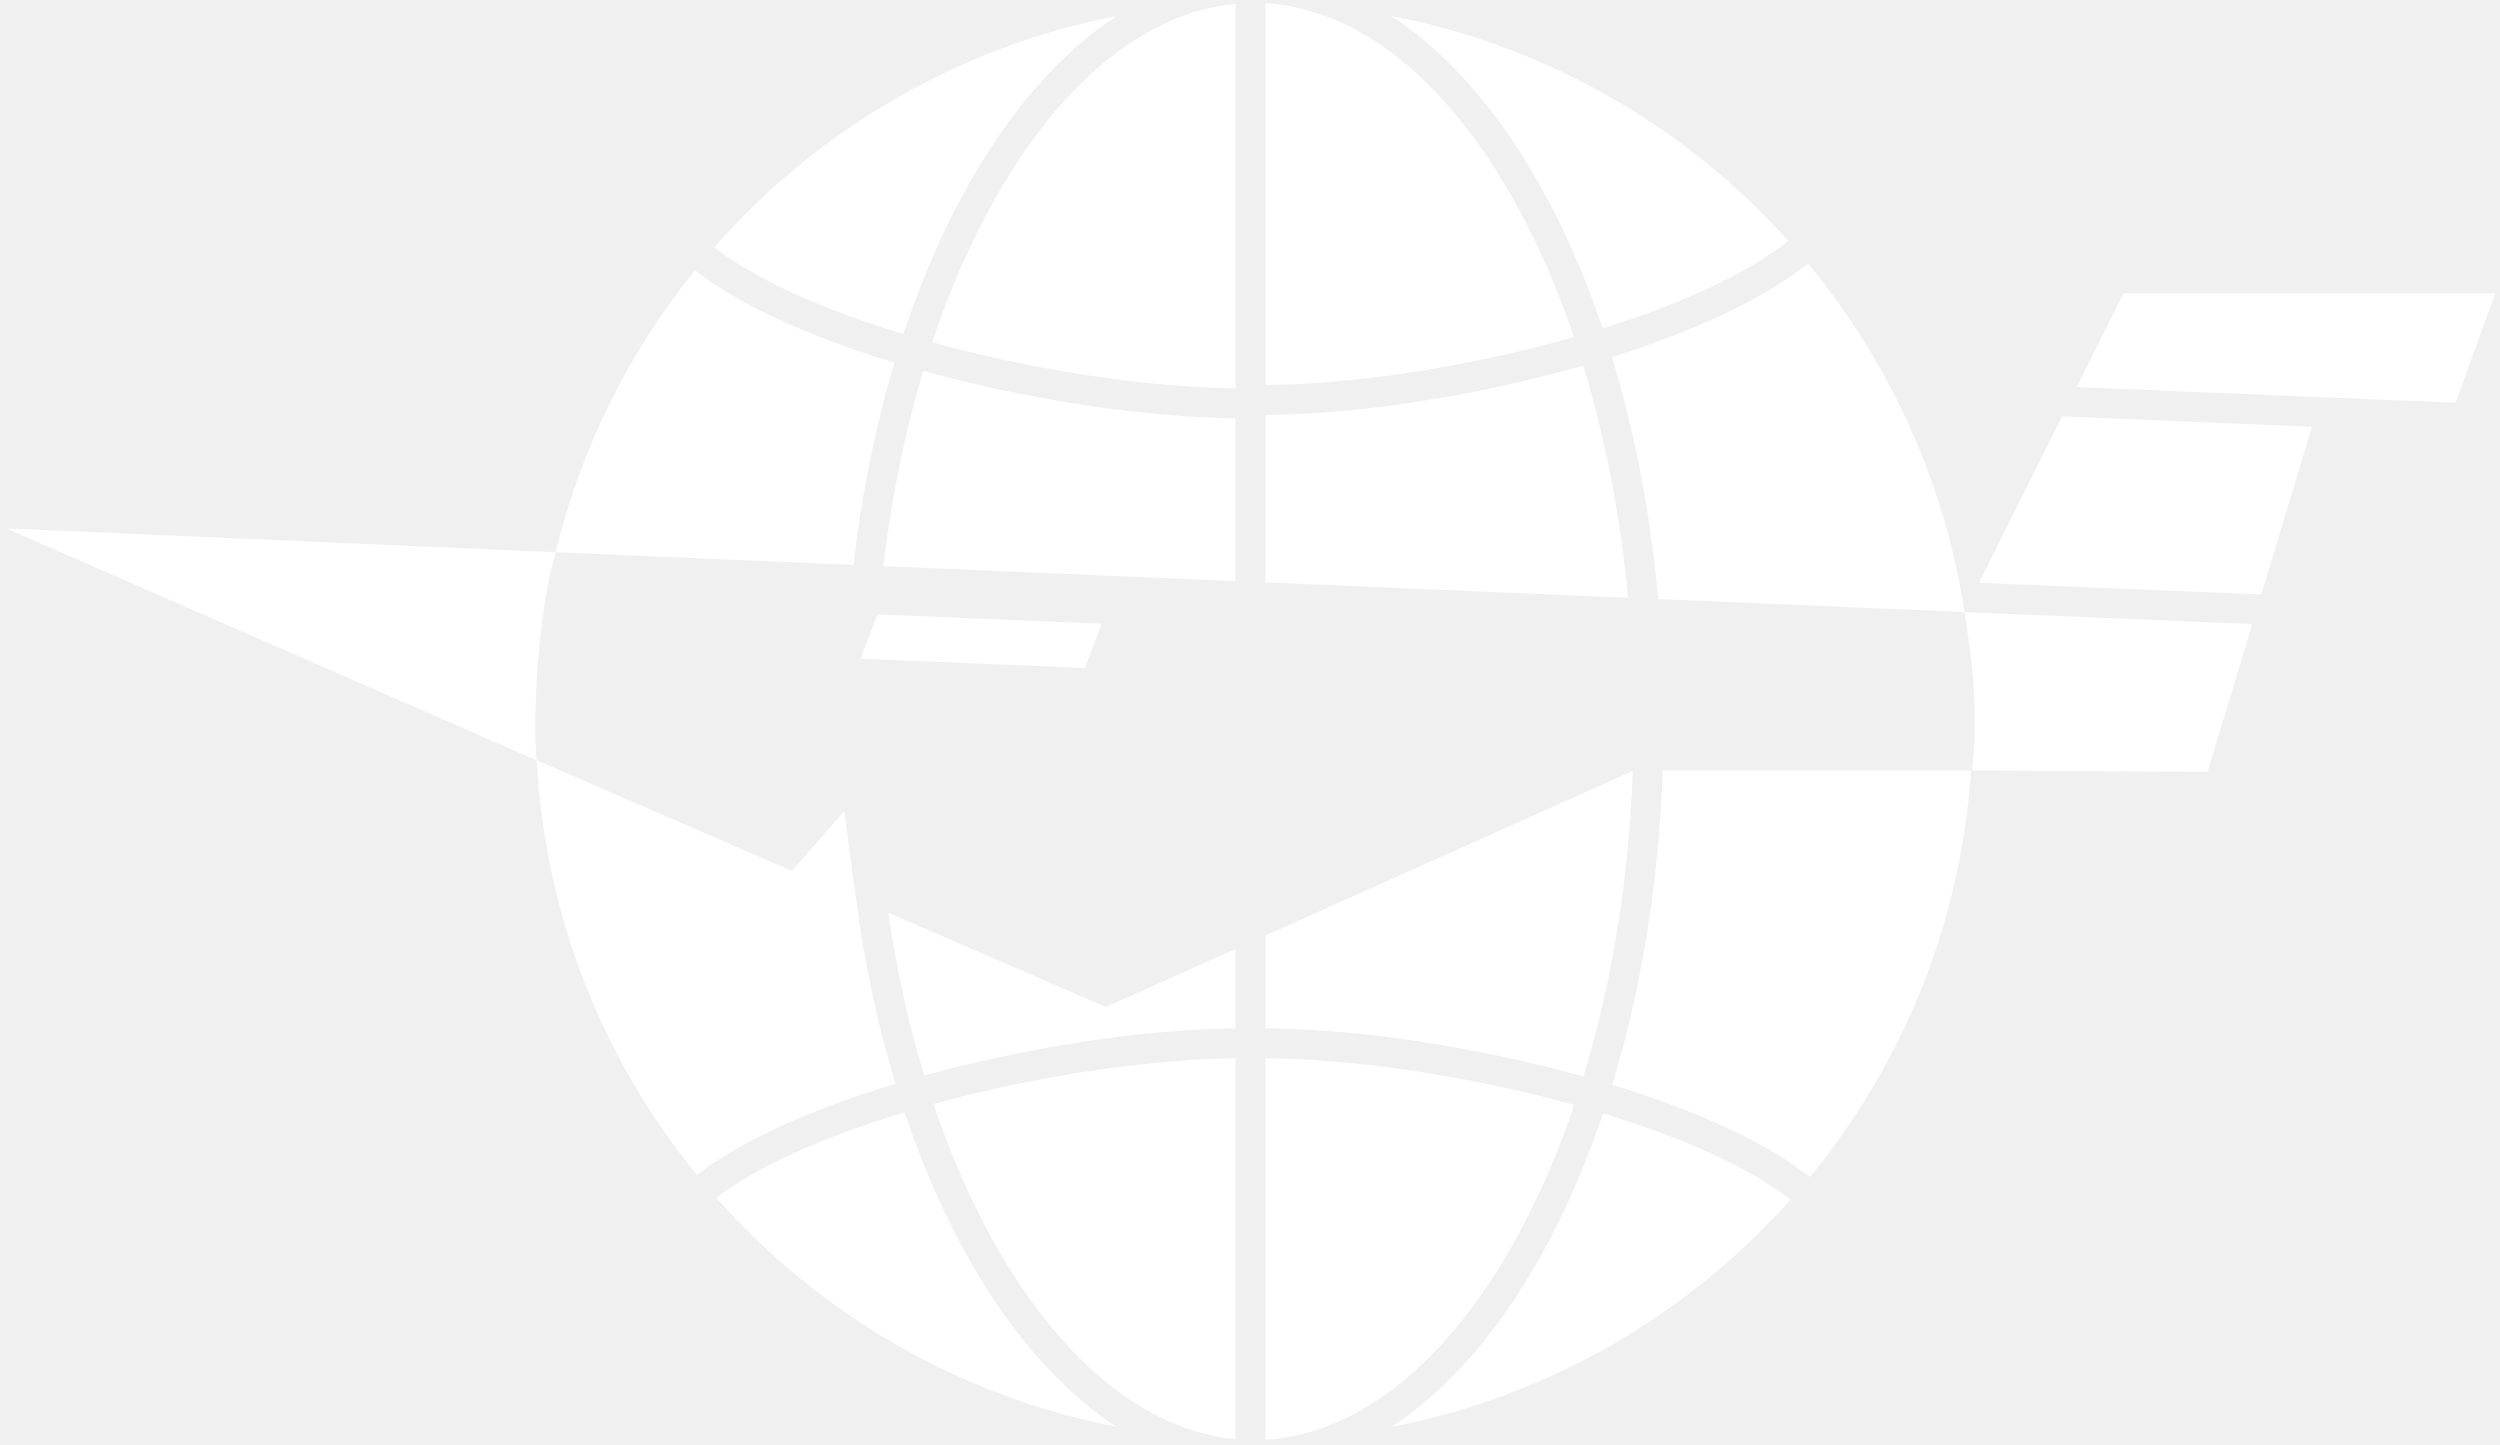
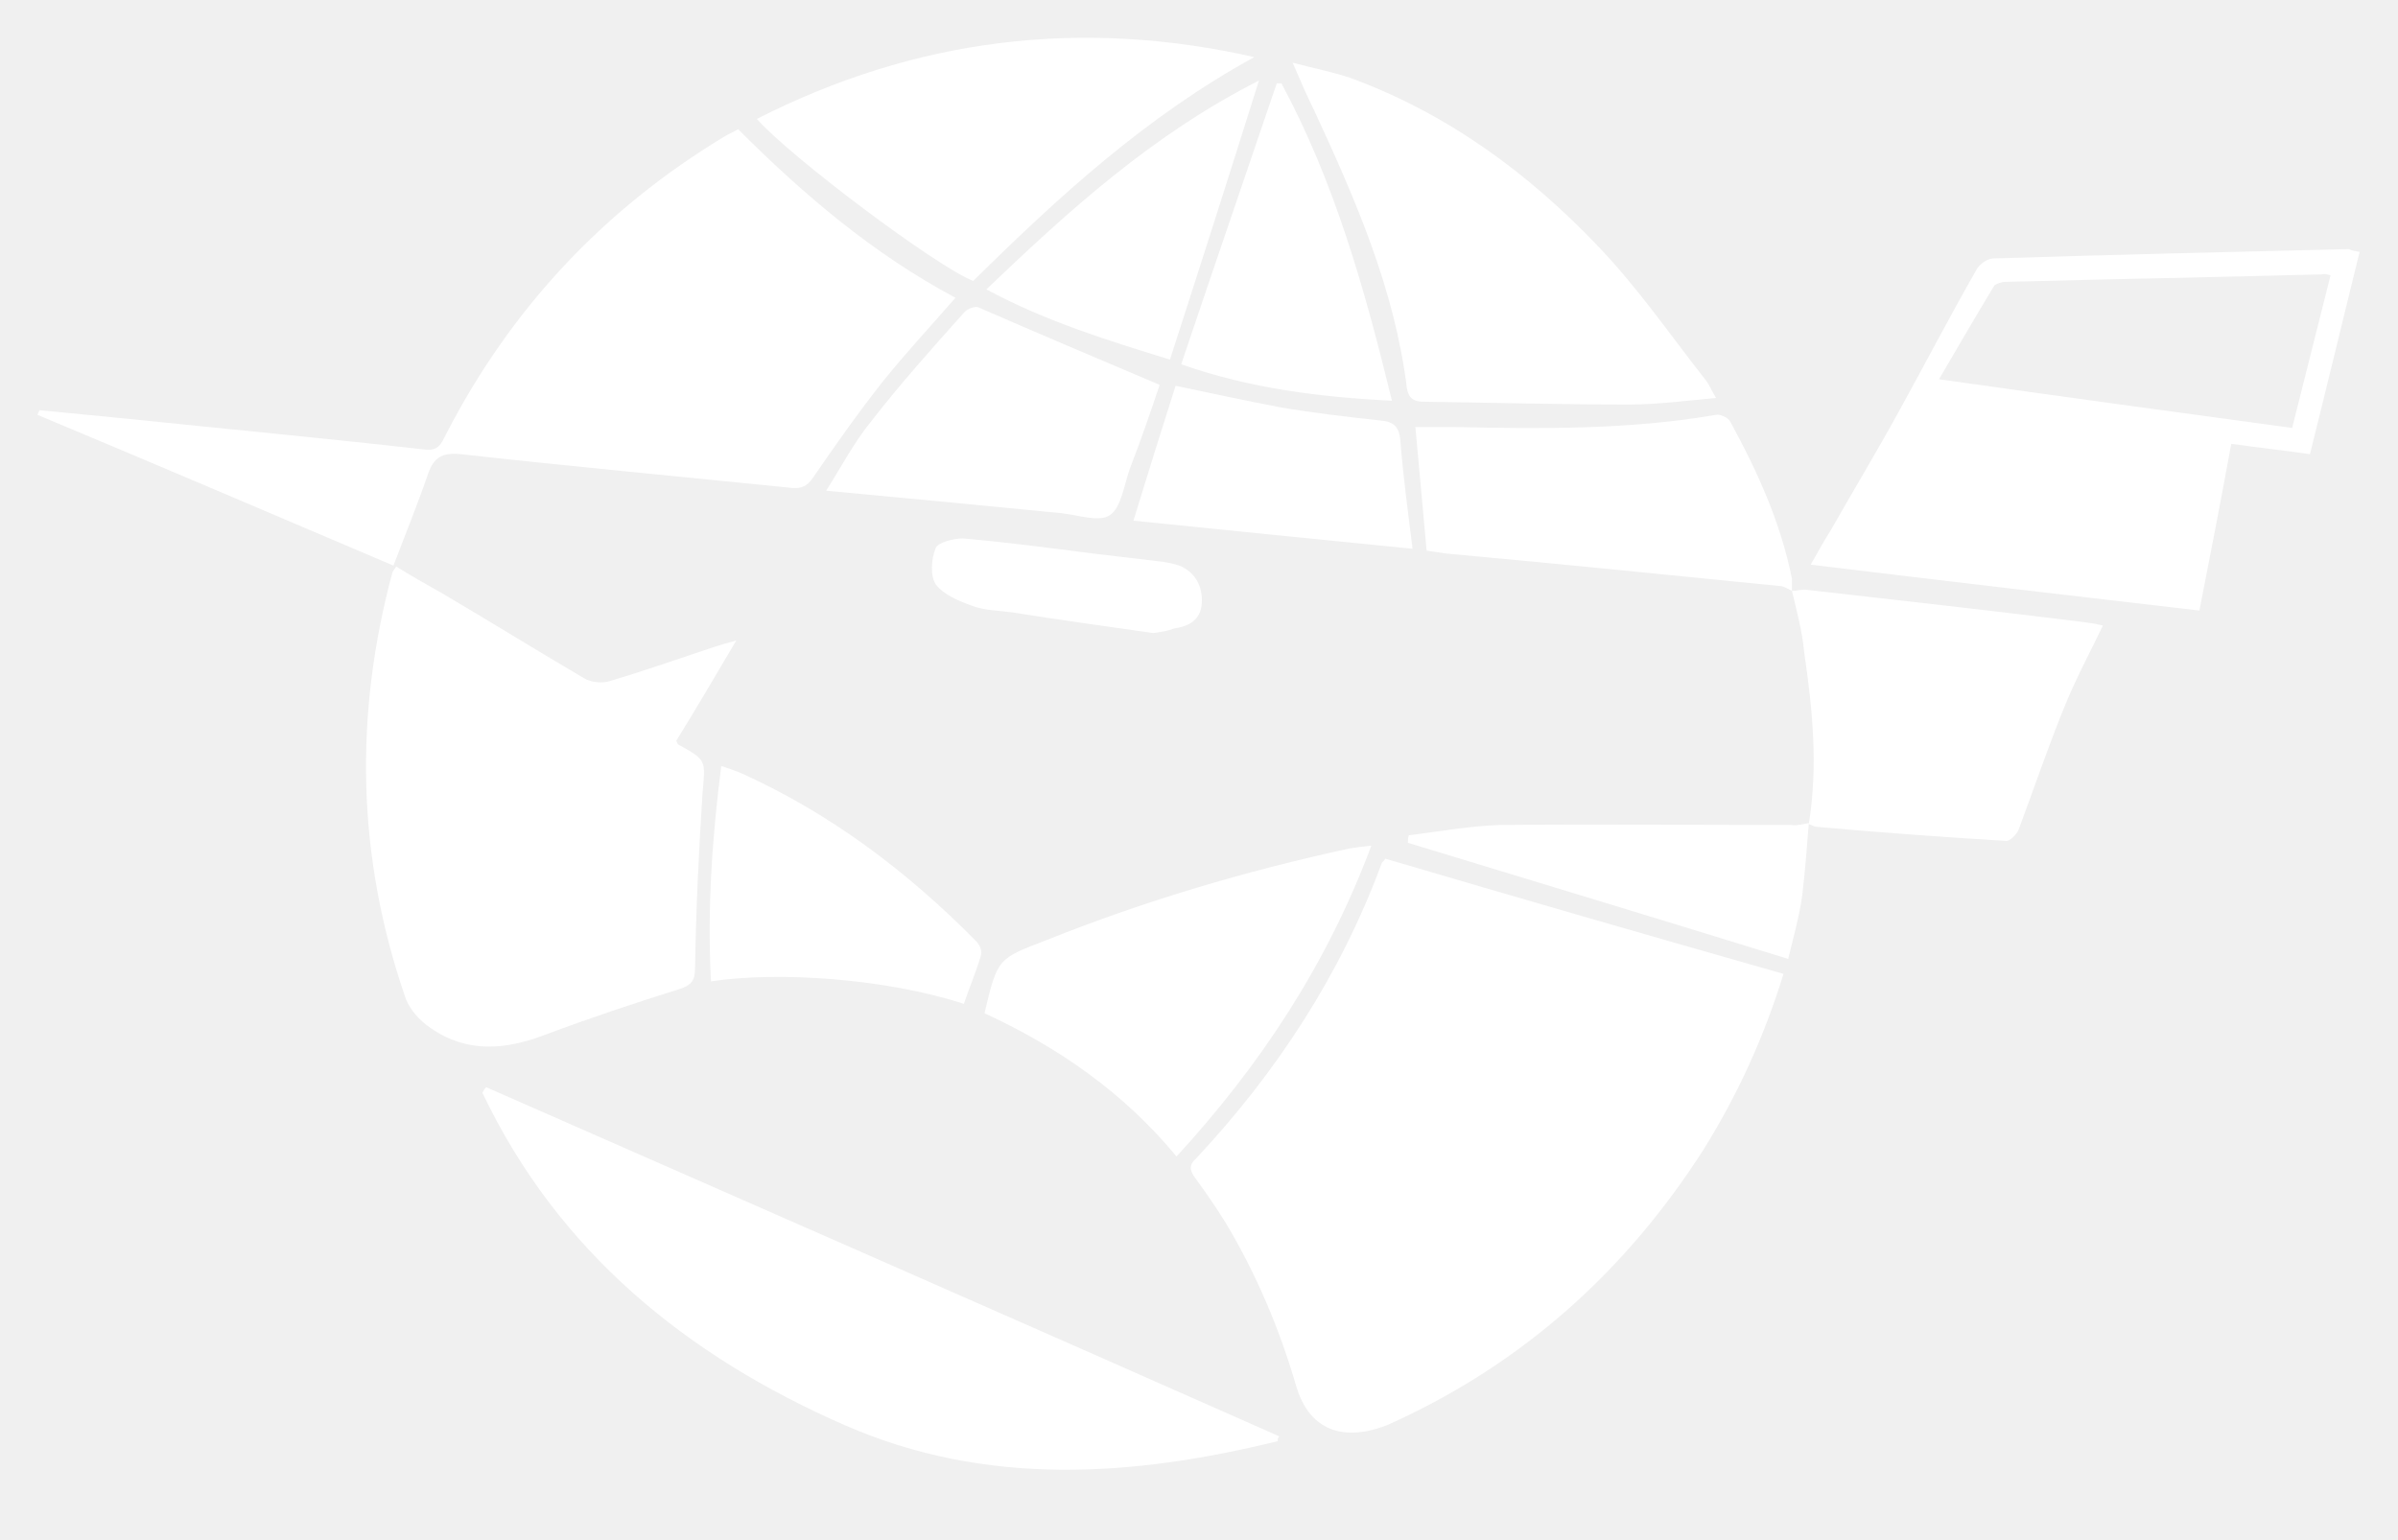
- <svg xmlns="http://www.w3.org/2000/svg" viewBox="0 0 334 193" fill="none">
-   <path fill-rule="evenodd" clip-rule="evenodd" d="M169.054 51.429C179.953 51.37 193.956 49.359 207.038 45.919C208.13 45.632 209.214 45.335 210.287 45.029C208.128 38.67 205.585 32.821 202.725 27.596C193.495 10.731 181.486 1.153 169.054 0.43V51.429ZM165.054 0.504C152.967 1.653 141.339 11.167 132.348 27.596C129.383 33.013 126.759 39.1 124.55 45.732C125.52 45.999 126.499 46.259 127.485 46.511C140.395 49.815 154.203 51.768 165.054 51.881V0.504ZM165.054 55.881C153.812 55.768 139.663 53.756 126.493 50.386C125.438 50.116 124.387 49.837 123.343 49.548C120.931 57.591 119.114 66.355 118.017 75.637L165.054 77.633V55.881ZM217.502 79.86L169.054 77.803V55.429C180.36 55.371 194.711 53.297 208.056 49.787C209.215 49.482 210.369 49.166 211.515 48.839C214.403 58.278 216.466 68.73 217.502 79.86ZM262.456 81.768L221.535 80.031C220.493 68.462 218.365 57.561 215.348 47.691C225.86 44.398 235.374 40.159 241.548 35.21C252.359 48.269 259.778 64.239 262.456 81.768ZM222.147 102.934H263.342C261.958 123.48 254.11 142.254 241.814 157.24C235.636 152.355 226.025 148.173 215.393 144.931C219.223 132.351 221.611 118.103 222.147 102.934ZM169.054 124.993L218.142 103.002C217.602 117.805 215.261 131.647 211.552 143.812C210.403 143.493 209.245 143.184 208.082 142.886C194.729 139.469 180.37 137.448 169.054 137.387V124.993ZM118.654 121.929L147.739 134.542L165.054 126.785V137.391C153.812 137.504 139.663 139.516 126.493 142.886C125.485 143.144 124.48 143.411 123.482 143.685C121.424 136.911 119.79 129.617 118.654 121.929ZM71.699 101.567L114.353 120.064C115.516 128.814 117.308 137.113 119.638 144.793C109.016 147.996 99.373 152.136 93.096 156.979C80.652 141.704 72.814 122.528 71.699 101.567ZM114.009 75.467L74.239 73.778C77.621 59.77 84.075 46.959 92.848 36.1C99.09 41.005 108.791 45.197 119.5 48.438C116.996 56.794 115.127 65.876 114.009 75.467ZM165.054 141.391C154.203 141.504 140.395 143.457 127.485 146.761C126.551 147 125.623 147.246 124.703 147.498C126.88 153.952 129.452 159.884 132.348 165.176C141.339 181.605 152.967 191.119 165.054 192.268V141.391ZM202.725 165.176C193.495 182.041 181.486 191.62 169.054 192.342V141.388C179.975 141.449 193.994 143.41 207.09 146.761C208.179 147.04 209.258 147.327 210.328 147.623C208.16 154.029 205.603 159.918 202.725 165.176ZM120.703 44.622C127.187 25.077 137.232 9.915 149.194 2.141C127.934 6.261 109.176 17.395 95.427 33.039C101.135 37.484 110.272 41.469 120.703 44.622ZM238.932 32.18C233.289 36.662 224.342 40.683 214.122 43.883C207.628 24.683 197.678 9.799 185.858 2.127C206.756 6.16 225.24 16.97 238.932 32.18ZM214.172 148.741C207.679 168.012 197.708 182.954 185.858 190.645C206.898 186.585 225.491 175.655 239.211 160.281C233.562 155.86 224.516 151.891 214.172 148.741ZM95.69 160.03C101.441 155.645 110.519 151.717 120.855 148.604C127.343 167.93 137.325 182.917 149.194 190.631C128.069 186.538 109.415 175.518 95.69 160.03Z" fill="white" />
-   <path d="M0.848 70.595L74.246 73.781C74.246 73.781 72.871 78.031 72.115 85.704C71.359 93.378 71.434 98.954 71.692 101.577L0.848 70.595Z" fill="white" />
-   <path d="M112.793 108.367L114.793 123.367L105.792 116.367L112.793 108.367Z" fill="white" />
-   <path d="M117.217 82.087L147.191 83.335L144.943 89.247L114.969 87.999L117.217 82.087Z" fill="white" />
-   <path fill-rule="evenodd" clip-rule="evenodd" d="M308.884 57.016L302.102 79.421L264.402 77.861L275.484 55.633L308.884 57.016ZM310.081 53.063L310.082 53.059L328.061 53.804L333.365 39.184H312.587H283.685L277.439 51.711L310.081 53.063ZM262.463 81.784L300.905 83.375L294.931 103.11L263.476 102.941C263.556 102.084 263.584 101.726 263.655 100.791C263.693 100.304 263.742 99.66 263.817 98.708C263.817 91.514 263.641 89.582 262.463 81.784Z" fill="white" />
+ <svg xmlns="http://www.w3.org/2000/svg" version="1.1" id="Слой_1" x="0px" y="0px" viewBox="0 0 256 164.4" style="enable-background:new 0 0 256 164.4;" xml:space="preserve">
+   <style type="text/css">
+ 	.st0{fill:#FFFFFF;}
+ </style>
+   <g>
+     <path class="st0" d="M190.4,104c-2.1,6.8-4.9,12.9-8.5,18.7c-8.3,13-19.3,22.9-33.4,29.3c-0.6,0.3-1.3,0.5-2,0.7   c-4,1-6.9-0.6-8.1-4.6c-1.8-6.2-4.3-12.1-7.6-17.6c-1-1.6-2.1-3.2-3.2-4.7c-0.6-0.8-0.7-1.4,0.1-2.1c8.6-9.2,15.4-19.6,19.8-31.5   c0-0.1,0.2-0.2,0.4-0.5C161.8,95.8,176,99.9,190.4,104z" />
+     <path class="st0" d="M4.2,43.8c3.1,0.3,6.1,0.6,9.2,0.9c10.6,1.1,21.3,2.1,31.9,3.3c1.5,0.2,1.8-0.6,2.3-1.6   c6.9-13.4,16.8-24,29.7-31.8c0.5-0.3,1-0.5,1.5-0.8c7,7,14.4,13.3,23.2,18c-2.7,3.1-5.4,6-7.8,9c-2.6,3.3-5,6.7-7.4,10.2   c-0.6,0.9-1.2,1.2-2.3,1.1c-11.8-1.2-23.6-2.3-35.3-3.6c-1.9-0.2-2.9,0.3-3.5,2.1c-1.1,3.2-2.4,6.4-3.7,9.8   c-12.7-5.4-25.3-10.8-38-16.1C4.1,44,4.2,43.9,4.2,43.8z" />
+     <path class="st0" d="M42.3,60.5c1.6,1,3.2,1.9,4.8,2.8c5.1,3,10.1,6.1,15.2,9.1c0.8,0.5,2.1,0.6,2.9,0.3c3.7-1.1,7.4-2.4,11-3.6   c0.6-0.2,1.3-0.4,2.4-0.7c-2.3,3.9-4.3,7.3-6.4,10.7c0.1,0.2,0.1,0.3,0.2,0.4c3.1,1.7,2.9,1.7,2.6,5.2c-0.4,6.2-0.7,12.4-0.8,18.7   c0,1.3-0.4,1.8-1.6,2.2c-4.8,1.5-9.6,3.1-14.4,4.9c-4.2,1.6-8.3,2-12.2-0.7c-1.2-0.8-2.4-2.1-2.8-3.5c-5.1-14.9-5.4-30-1.3-45.2   C42,60.9,42.1,60.8,42.3,60.5z" />
+     <path class="st0" d="M136.4,153.9c-15.5,3.8-31.1,4.9-46.2-1.7c-16.9-7.4-30.6-18.5-38.7-35.5c0.1-0.2,0.2-0.4,0.4-0.6   c28.2,12.4,56.5,24.8,84.7,37.3C136.4,153.5,136.4,153.7,136.4,153.9z" />
+     <path class="st0" d="M251.9,26.9c-1.8,7.3-3.5,14.4-5.3,21.6c-2.8-0.4-5.5-0.7-8.4-1.1c-1.1,6-2.2,11.7-3.4,17.8   c-13.8-1.6-27.5-3.2-41.5-4.9c0.8-1.4,1.4-2.5,2.1-3.6c2.5-4.4,5.1-8.7,7.5-13.1c2.7-4.9,5.3-9.9,8.1-14.8c0.3-0.6,1.2-1.2,1.8-1.2   c12.7-0.4,25.3-0.7,38-1C251.1,26.8,251.4,26.8,251.9,26.9z M248.8,29.4c-0.4-0.1-0.6-0.2-0.9-0.1c-11.3,0.3-22.5,0.5-33.8,0.8   c-0.4,0-1,0.2-1.2,0.4c-2,3.3-3.9,6.6-5.9,10c12.7,1.8,25.2,3.5,37.7,5.2C246.1,40.2,247.4,34.9,248.8,29.4z" />
+     <path class="st0" d="M138,6.7c2.3,0.6,4.3,1,6.1,1.6c10.4,3.8,19.1,10.2,26.6,18.1c4.2,4.4,7.7,9.5,11.4,14.2   c0.4,0.5,0.6,1.1,1.1,1.9c-3.3,0.3-6.3,0.7-9.3,0.7c-7.3,0-14.6-0.2-21.9-0.3c-1,0-1.6-0.3-1.8-1.4c-1.3-10.6-5.5-20.2-9.9-29.7   C139.6,10.4,138.9,8.8,138,6.7z" />
+     <path class="st0" d="M80.8,12.7c16.9-8.6,34.6-10.8,53.1-6.6C122.4,12.4,113,21,103.9,30C100,28.5,84.3,16.7,80.8,12.7z" />
+     <path class="st0" d="M105.1,108.2c1.4-5.9,1.4-5.8,6.6-7.8c10.5-4.2,21.3-7.4,32.4-9.8c0.7-0.1,1.3-0.2,2.3-0.3   c-4.7,12.6-11.8,23.4-20.8,33.2C119.9,116.6,112.9,111.8,105.1,108.2z" />
+     <path class="st0" d="M191.3,63.1c0.6,0,1.1-0.2,1.7-0.1c9.7,1.1,19.5,2.2,29.2,3.4c0.7,0.1,1.5,0.2,2.3,0.4c-1.5,3.1-3,5.9-4.2,8.9   c-1.7,4.2-3.2,8.6-4.8,12.9c-0.2,0.5-0.9,1.2-1.3,1.2c-6.7-0.4-13.5-0.9-20.2-1.5c-0.3,0-0.6-0.2-0.9-0.3l0,0   c1-6.2,0.4-12.3-0.5-18.4C192.4,67.4,191.8,65.2,191.3,63.1C191.3,63.1,191.3,63.1,191.3,63.1z" />
+     <path class="st0" d="M191.3,63.1c-0.4-0.2-0.7-0.4-1.1-0.5c-12-1.2-23.9-2.4-35.9-3.5c-0.7-0.1-1.4-0.2-2-0.3   c-0.4-4.5-0.8-8.8-1.2-13.2c1.3,0,2.7,0,4.1,0c9.4,0.2,18.7,0.3,28-1.3c0.4-0.1,1.3,0.3,1.5,0.7c2.9,5.3,5.4,10.8,6.6,16.8   C191.3,62.2,191.3,62.7,191.3,63.1C191.3,63.1,191.3,63.1,191.3,63.1z" />
+     <path class="st0" d="M123.8,41.1c-0.9,2.7-2,5.9-3.2,9c-0.6,1.7-0.9,4.1-2.1,4.9c-1.1,0.8-3.4,0-5.2-0.2   c-8.2-0.8-16.4-1.6-25.1-2.4c1.7-2.7,3-5.2,4.8-7.4c3.1-4,6.5-7.8,9.9-11.6c0.3-0.4,1.1-0.7,1.5-0.6   C110.8,35.6,117.2,38.3,123.8,41.1z" />
+     <path class="st0" d="M102.9,107.2c-8.3-2.7-19.8-3.5-27-2.4c-0.4-7.6,0.1-15.2,1.1-23c0.9,0.3,1.5,0.5,2.2,0.8   c9.5,4.3,17.7,10.5,25,17.9c0.4,0.4,0.7,1.1,0.5,1.6C104.2,103.8,103.5,105.4,102.9,107.2z" />
+     <path class="st0" d="M136.8,8.9c5.7,10.6,8.9,22,11.8,33.9c-7.7-0.4-15.1-1.3-22.5-3.9c3.4-10.1,6.8-20,10.2-30   C136.5,8.9,136.7,8.9,136.8,8.9z" />
+     <path class="st0" d="M150.8,58.6c-10.2-1-19.9-2-29.8-3c1.5-4.9,3-9.7,4.5-14.4c3.8,0.8,7.5,1.6,11.2,2.3c3.5,0.6,7,1,10.6,1.4   c1.5,0.1,2.1,0.7,2.2,2.2C149.8,50.9,150.3,54.6,150.8,58.6z" />
+     <path class="st0" d="M134.4,8.6c-3.2,10.2-6.3,19.9-9.5,29.8c-6.8-2.1-13.3-4.1-19.6-7.5C114.2,22.4,123,14.4,134.4,8.6z" />
+     <path class="st0" d="M193.1,87.9c-0.2,2.6-0.4,5.2-0.7,7.7c-0.3,2.2-0.9,4.3-1.5,6.8c-13.6-4.2-27.1-8.3-40.6-12.4   c0-0.3,0-0.5,0.1-0.8c3.2-0.4,6.5-1,9.7-1.1c10.4-0.1,20.7,0,31.1,0C191.8,88.2,192.5,88,193.1,87.9   C193.2,88,193.1,87.9,193.1,87.9z" />
+     <path class="st0" d="M123.1,67.6c-4.9-0.7-10-1.4-15-2.2c-1.4-0.2-3-0.2-4.3-0.7c-1.4-0.5-3.1-1.2-3.9-2.3c-0.6-0.9-0.5-2.7,0-3.9   c0.3-0.6,1.9-1,2.9-1c4.6,0.4,9.2,1,13.8,1.6c2.5,0.3,5,0.6,7.6,0.9c0.6,0.1,1.1,0.2,1.7,0.4c1.7,0.7,2.5,2.2,2.4,4   c-0.1,1.8-1.4,2.5-2.9,2.7C124.6,67.4,123.9,67.5,123.1,67.6z" />
+   </g>
</svg>
